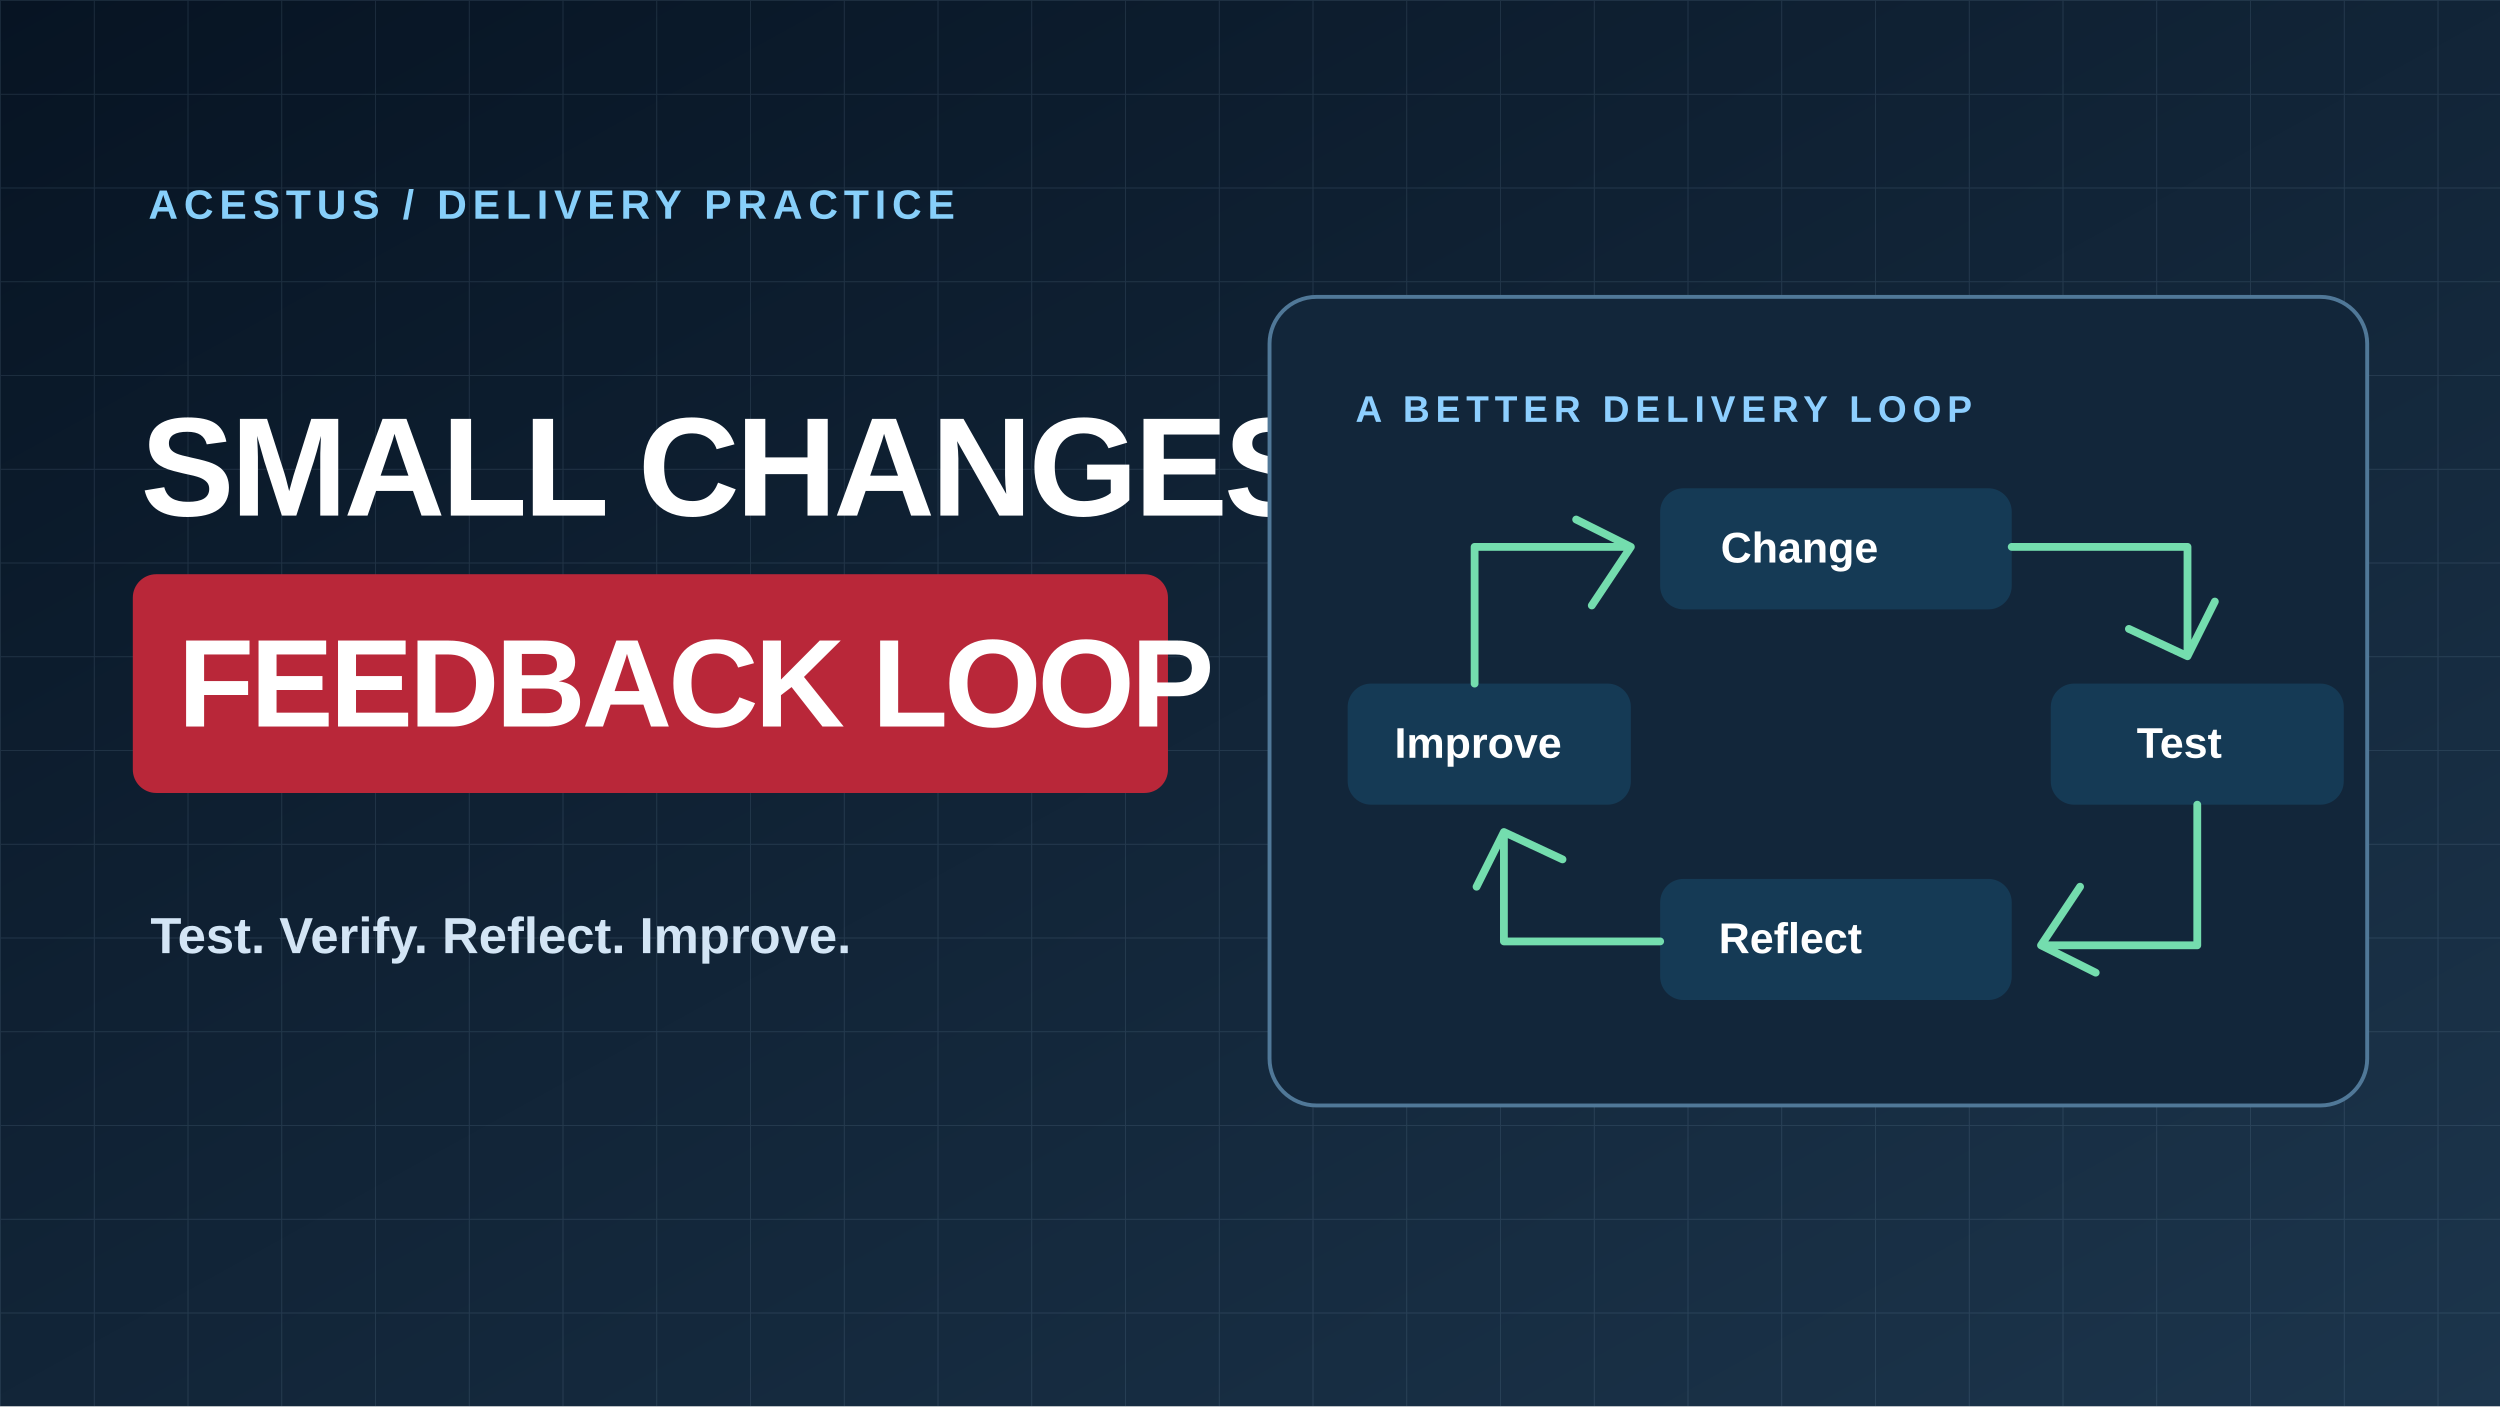
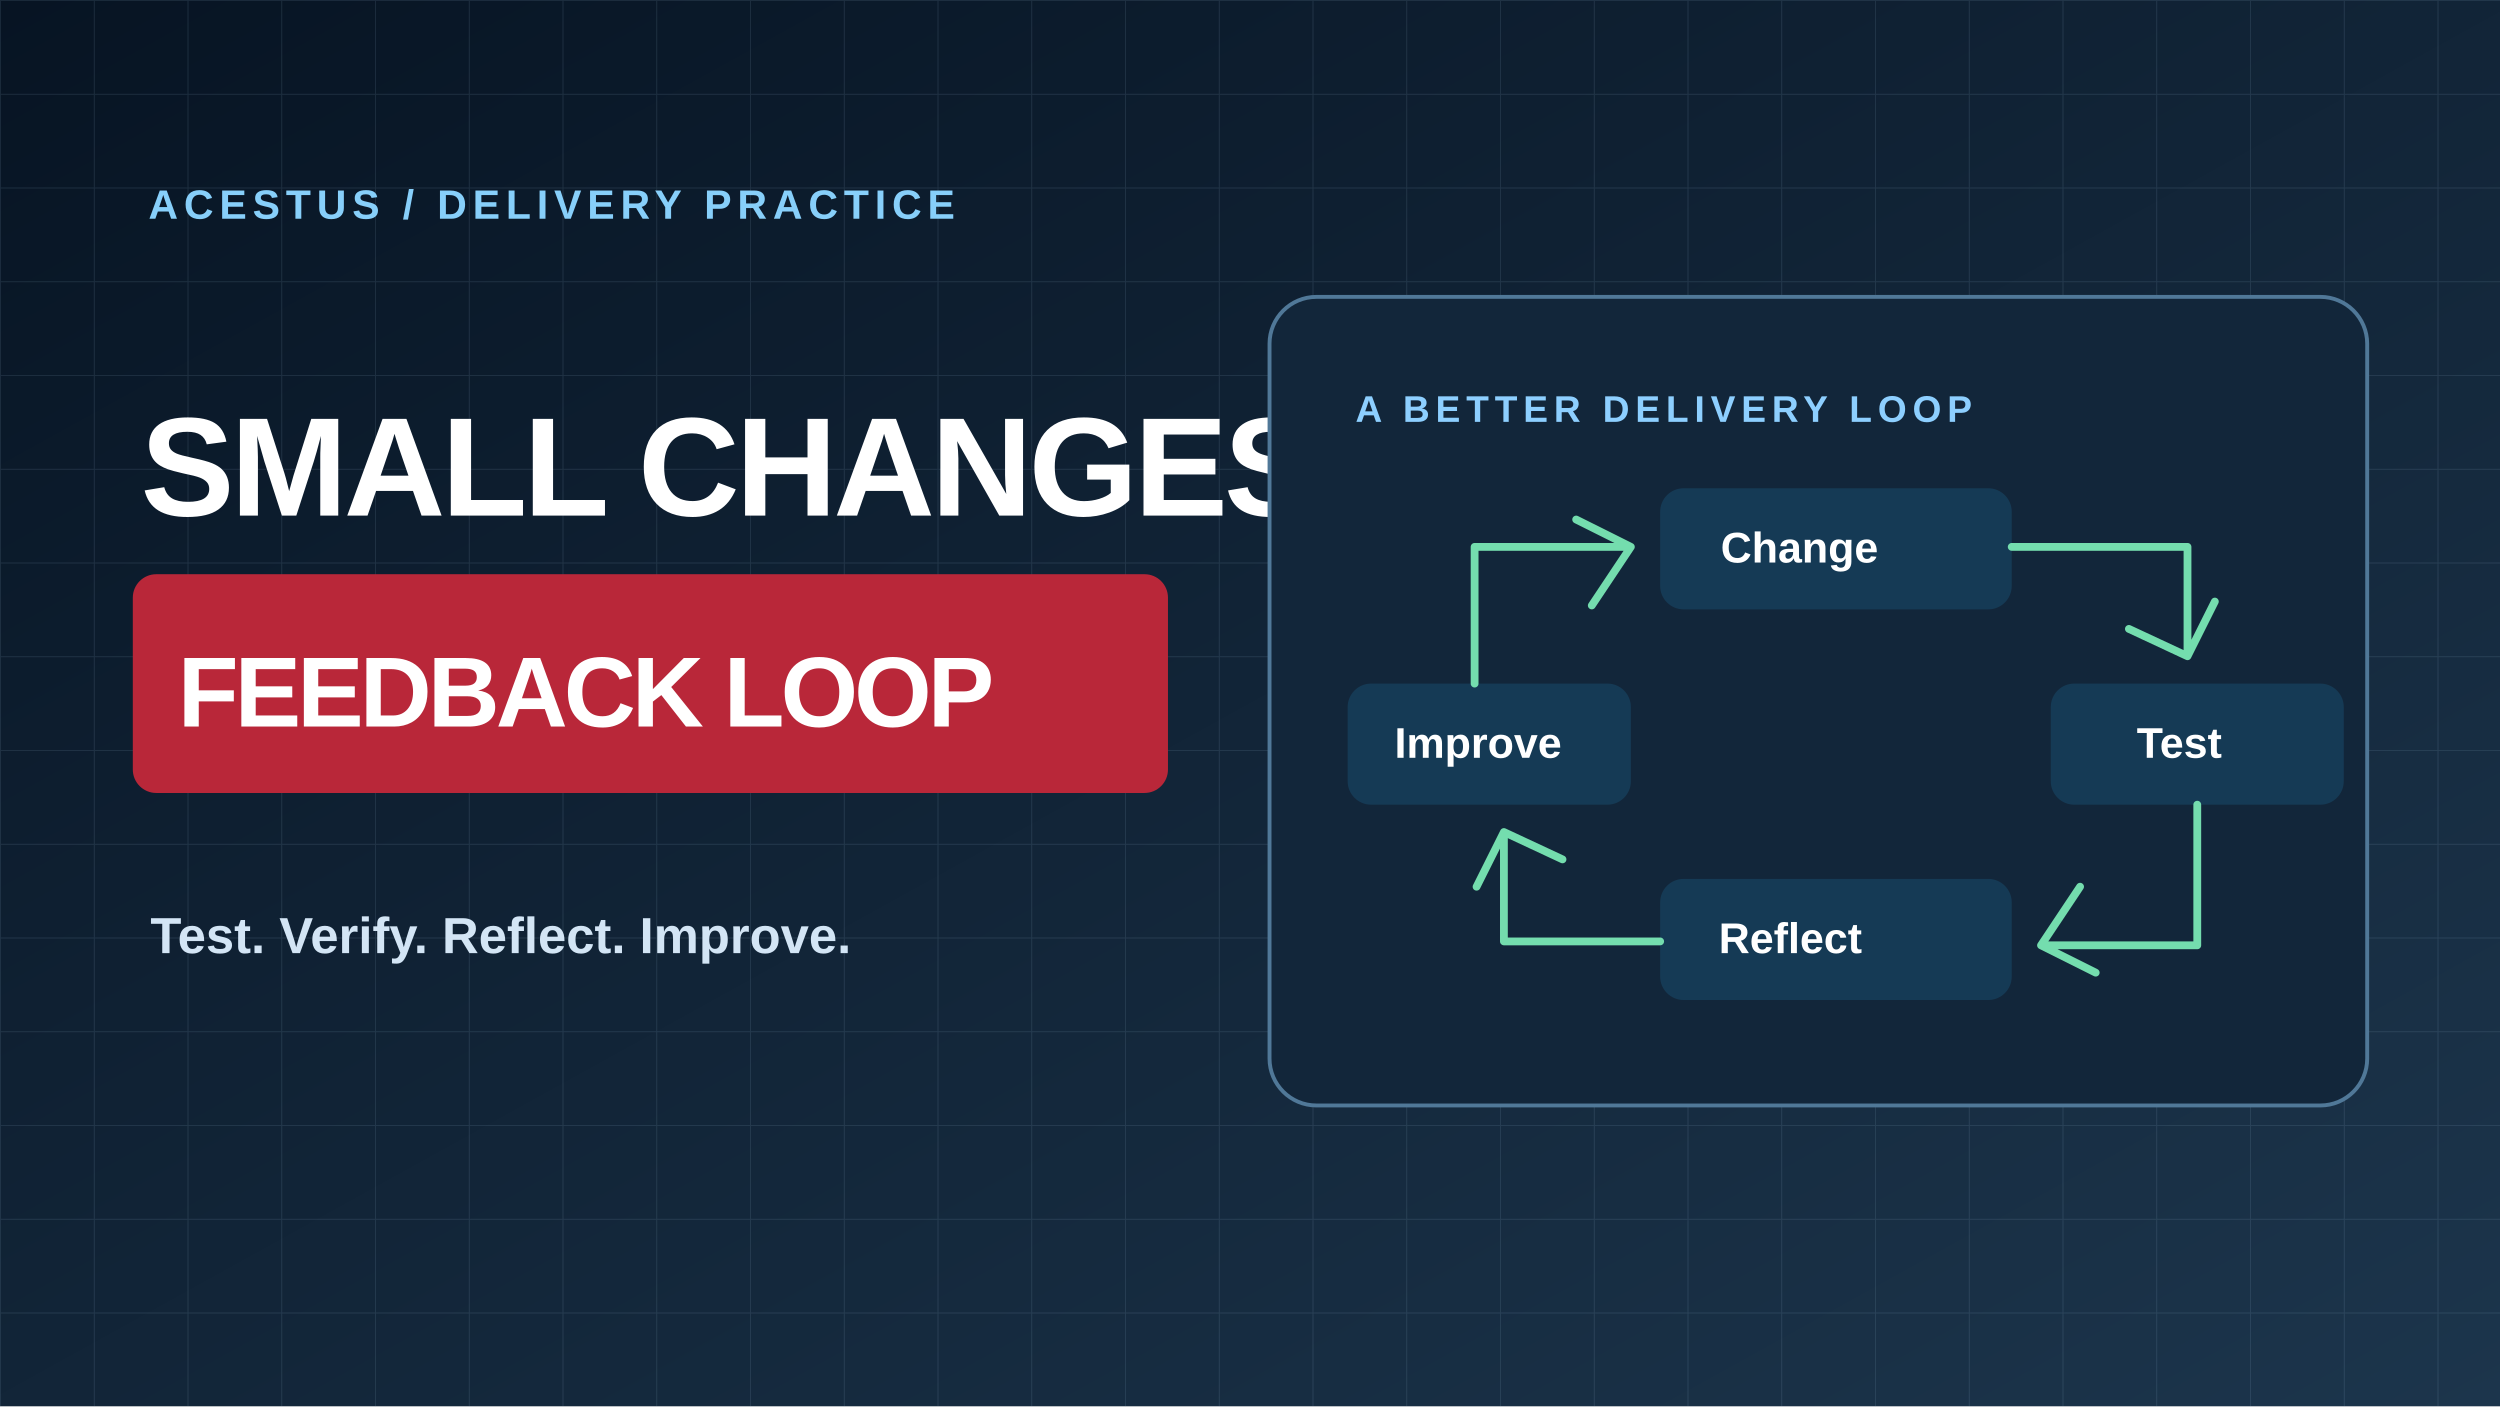
<svg xmlns="http://www.w3.org/2000/svg" viewBox="0 0 1280 720" width="1280" height="720" role="img" aria-labelledby="title">
  <defs>
    <linearGradient id="background" x2="1" y2="1">
      <stop stop-color="#071423" />
      <stop offset="1" stop-color="#1c354c" />
    </linearGradient>
    <pattern id="grid" width="48" height="48" patternUnits="userSpaceOnUse">
      <path d="M48 0H0V48" fill="none" stroke="#a9c8e6" stroke-opacity=".12" />
    </pattern>
  </defs>
  <rect width="1280" height="720" fill="url(#background)" />
  <rect width="1280" height="720" fill="url(#grid)" />
  <g font-family="Arial, Helvetica, sans-serif" font-weight="700">
    <text x="76" y="112" fill="#87cffa" font-size="21" letter-spacing="3">ACESTUS / DELIVERY PRACTICE</text>
    <text x="72" y="264" fill="#fff" font-size="72" letter-spacing="-2">SMALL CHANGES</text>
    <rect x="68" y="294" width="530" height="112" rx="12" fill="#b92739" />
-     <text x="91" y="372" fill="#fff" font-size="64" letter-spacing="-2">FEEDBACK LOOP</text>
+     <text x="91" y="372" fill="#fff" font-size="51" letter-spacing="-2">FEEDBACK LOOP</text>
    <text x="77" y="488" fill="#d3e5f5" font-size="26">Test. Verify. Reflect. Improve.</text>
    <rect x="650" y="152" width="562" height="414" rx="24" fill="#12263a" stroke="#507898" stroke-width="2" />
    <text x="694" y="216" fill="#8dcfff" font-size="19" letter-spacing="3">A BETTER DELIVERY LOOP</text>
    <rect x="850" y="250" width="180" height="62" rx="12" fill="#153a55" />
    <text x="881" y="288" fill="#fff" font-size="22">Change</text>
    <rect x="1050" y="350" width="150" height="62" rx="12" fill="#153a55" />
    <text x="1094" y="388" fill="#fff" font-size="22">Test</text>
    <rect x="850" y="450" width="180" height="62" rx="12" fill="#153a55" />
    <text x="880" y="488" fill="#fff" font-size="22">Reflect</text>
    <rect x="690" y="350" width="145" height="62" rx="12" fill="#153a55" />
    <text x="714" y="388" fill="#fff" font-size="22">Improve</text>
    <path d="M1030 280h90v56m-30-14 30 14 14-28M1125 412v72h-80m20-30-20 30 28 14M850 482h-80v-56m30 14-30-14-14 28M755 350v-70h80m-20 30 20-30-28-14" fill="none" stroke="#74ddae" stroke-width="4" stroke-linecap="round" stroke-linejoin="round" />
  </g>
</svg>
